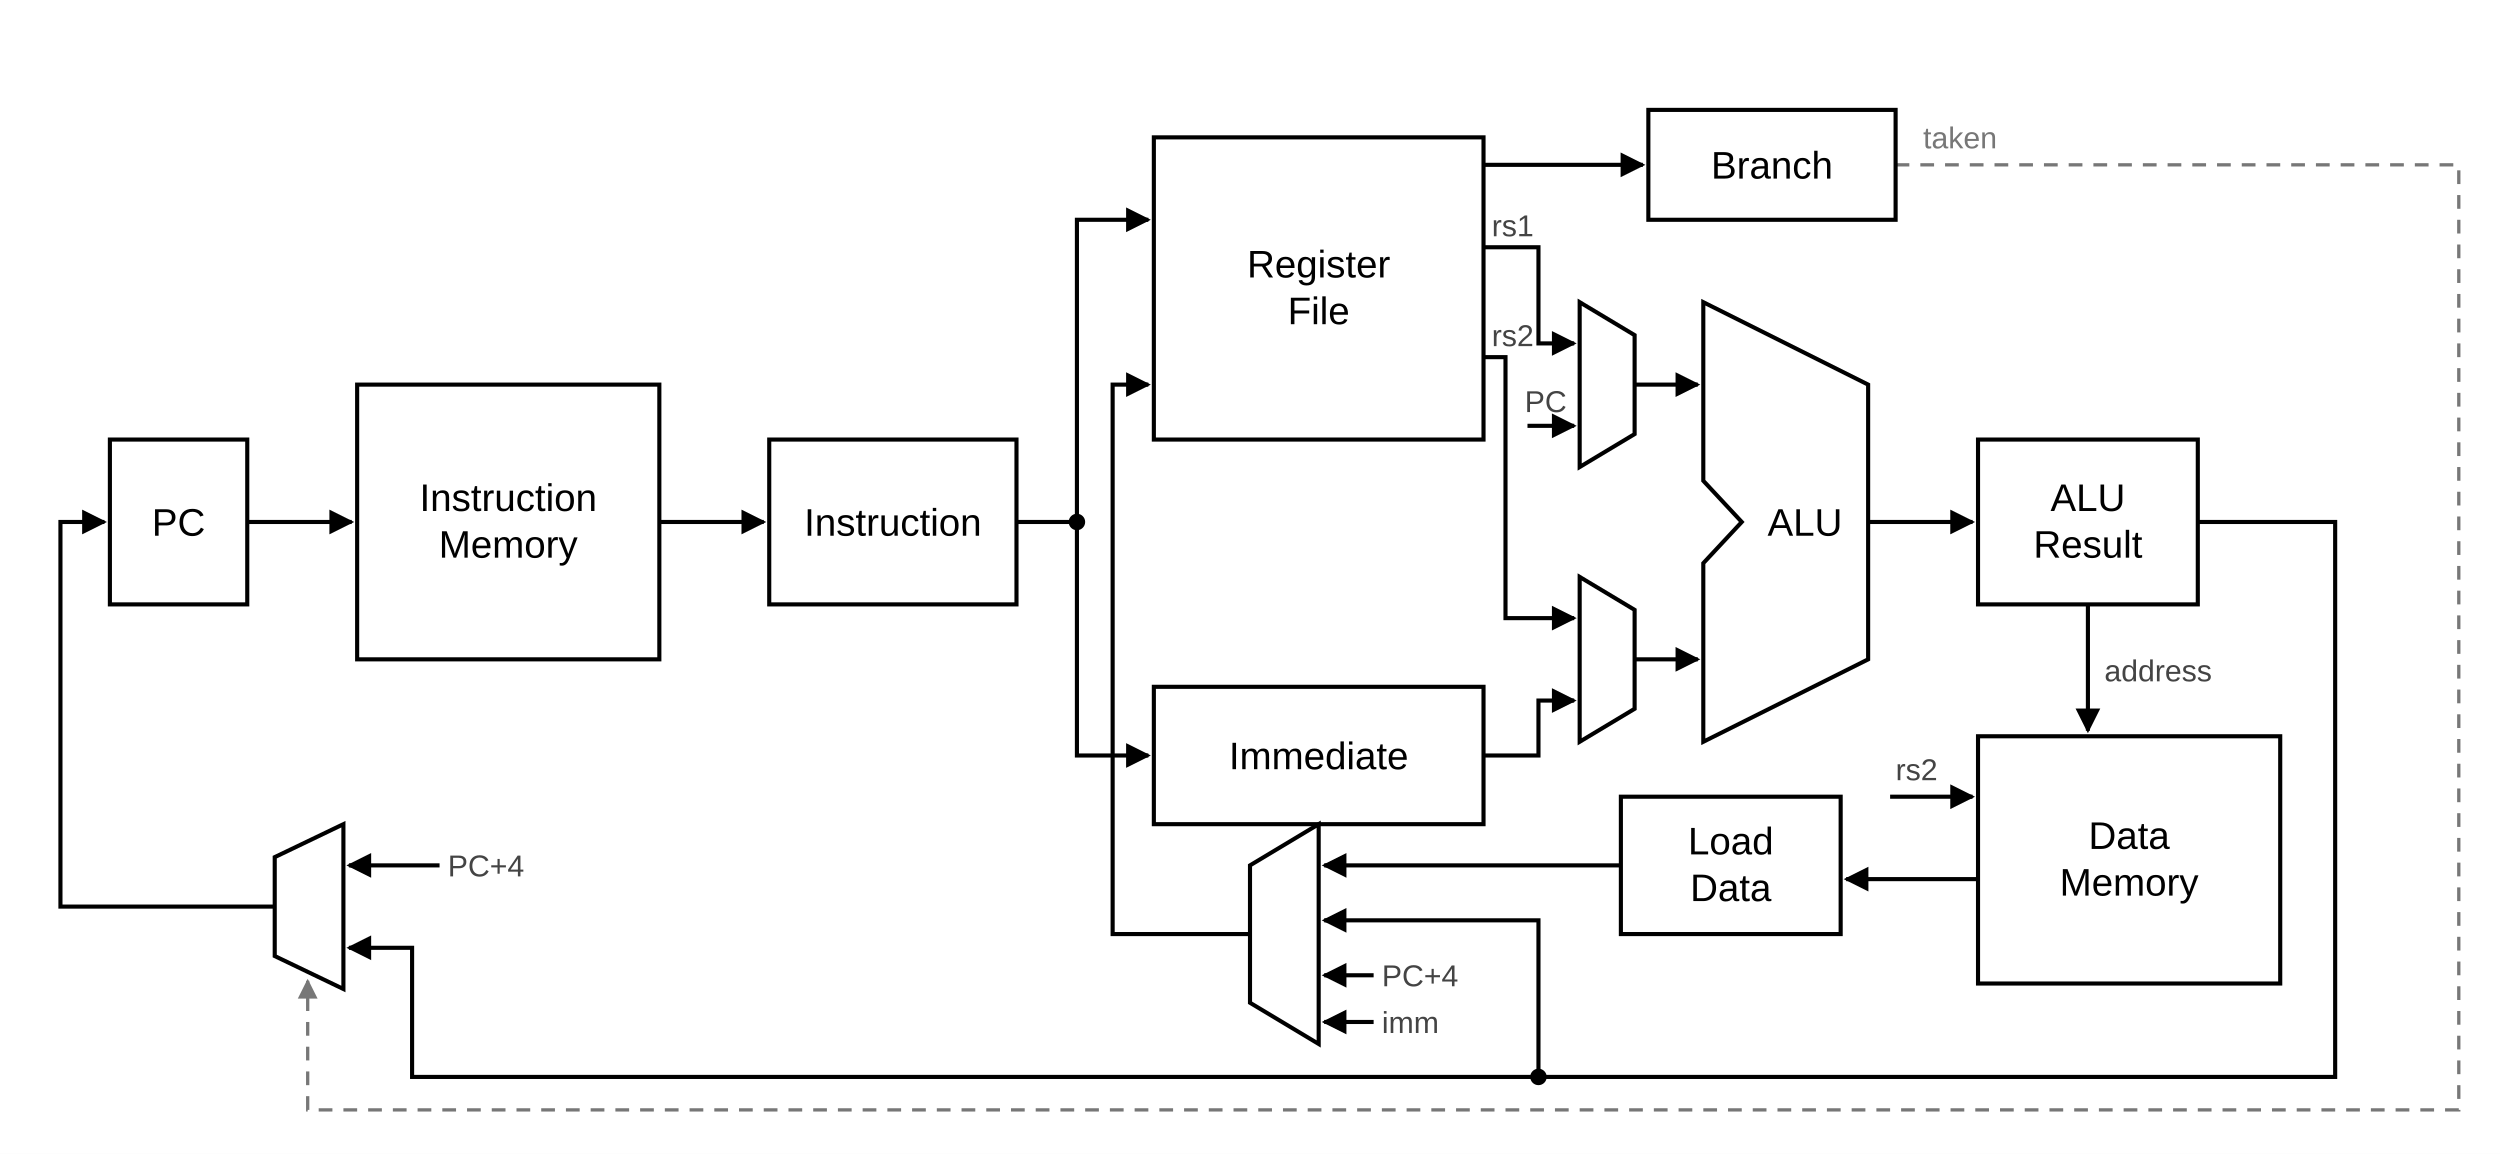
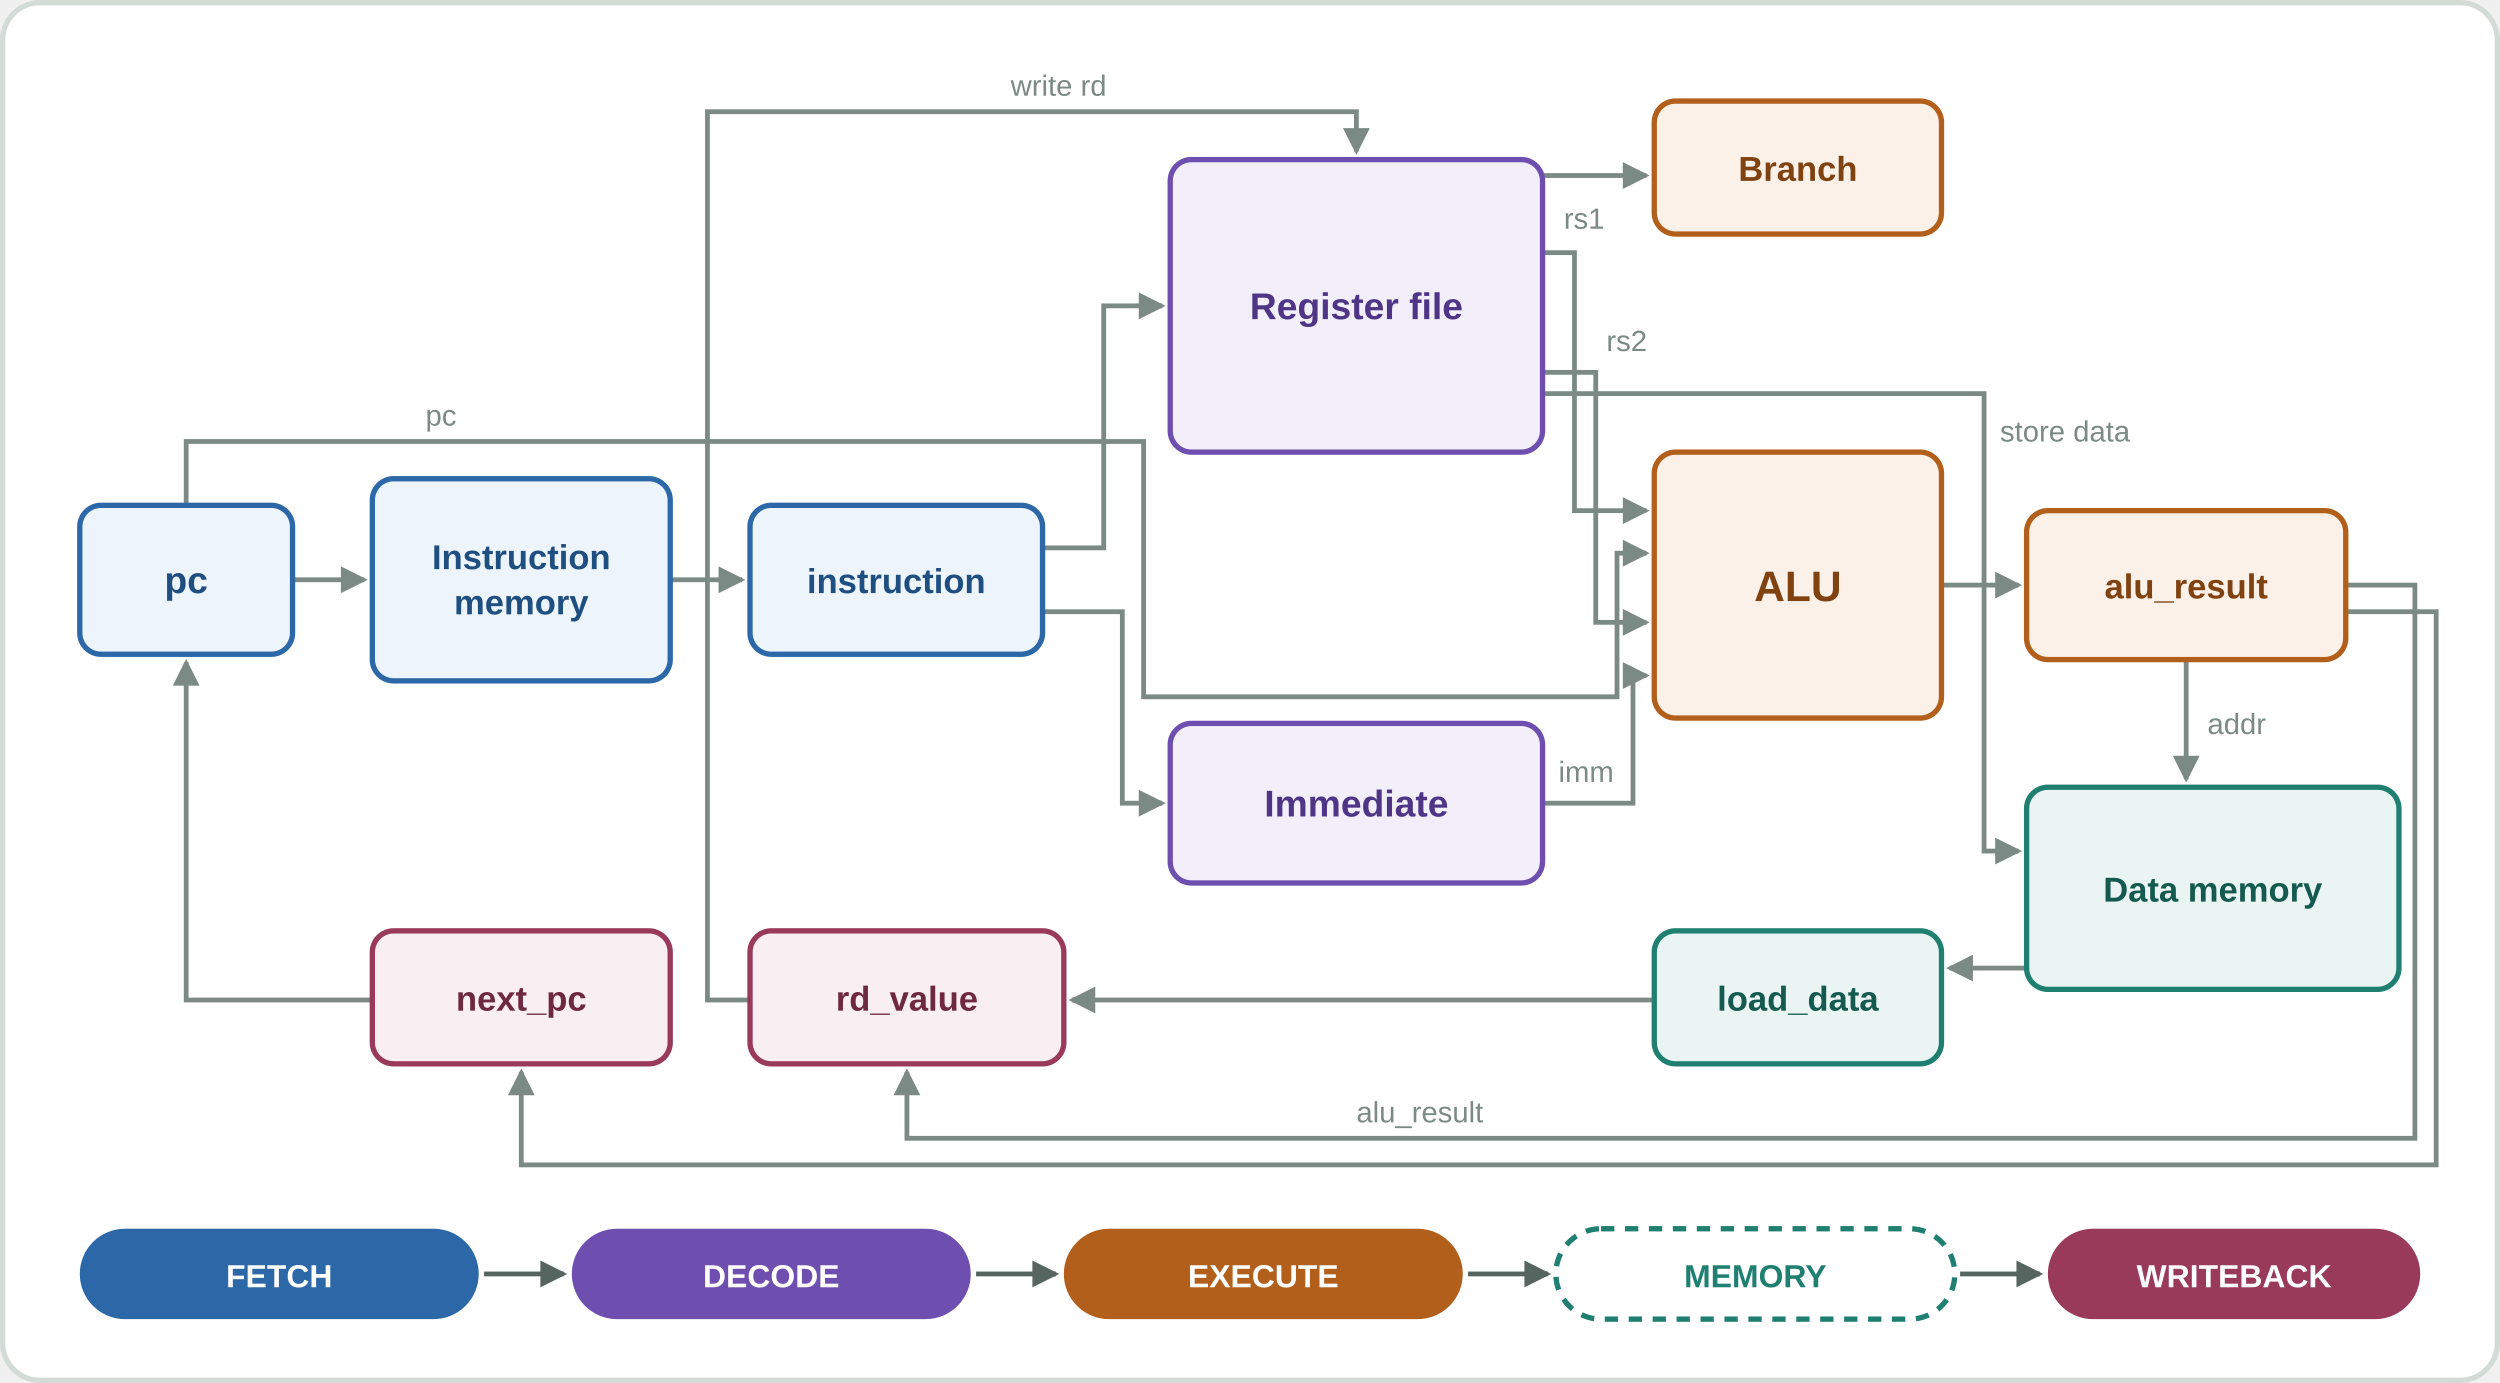
- <svg xmlns="http://www.w3.org/2000/svg" viewBox="0 0 910 420" width="910" height="420" font-family="Arial, Helvetica, sans-serif">
+ <svg xmlns="http://www.w3.org/2000/svg" viewBox="0 0 940 520" width="940" height="520" font-family="Arial, Helvetica, sans-serif">
  <defs>
-     <marker id="a" viewBox="0 0 10 10" refX="9" refY="5" markerWidth="6" markerHeight="6" orient="auto">
-       <path d="M0 0L10 5L0 10z" fill="#000" />
+     <marker id="a" viewBox="0 0 10 10" refX="8" refY="5" markerWidth="7" markerHeight="7" orient="auto-start-reverse">
+       <path d="M1 1L9 5L1 9z" fill="#7C8A85" />
    </marker>
-     <marker id="g" viewBox="0 0 10 10" refX="9" refY="5" markerWidth="6" markerHeight="6" orient="auto">
-       <path d="M0 0L10 5L0 10z" fill="#777" />
+     <marker id="s" viewBox="0 0 10 10" refX="8" refY="5" markerWidth="7" markerHeight="7" orient="auto-start-reverse">
+       <path d="M1 1L9 5L1 9z" fill="#56655F" />
    </marker>
  </defs>
-   <rect width="910" height="420" fill="#fff" />
-   <g fill="none" stroke="#000" stroke-width="1.5" marker-end="url(#a)">
-     <path d="M90 190 H128" />
-     <path d="M240 190 H278" />
-     <path d="M370 190 H392 V80 H418" />
-     <path d="M392 190 V275 H418" />
-     <path d="M455 340 H405 V140 H418" />
-     <path d="M540 60 H598" />
-     <path d="M540 90 H560 V125 H573" />
-     <path d="M540 130 H548 V225 H573" />
-     <path d="M556 155 H573" />
-     <path d="M540 275 H560 V255 H573" />
-     <path d="M595 140 H618" />
-     <path d="M595 240 H618" />
-     <path d="M680 190 H718" />
-     <path d="M760 220 V266" />
-     <path d="M688 290 H718" />
-     <path d="M720 320 H672" />
-     <path d="M590 315 H482" />
-     <path d="M800 190 H850 V392 H150 V345 H127" />
-     <path d="M560 392 V335 H482" />
-     <path d="M500 355 H482" />
-     <path d="M500 372 H482" />
-     <path d="M160 315 H127" />
-     <path d="M100 330 H22 V190 H38" />
+   <rect x="1" y="1" width="938" height="518" rx="14" fill="#FFFFFF" stroke="#D3DBD7" stroke-width="2" />
+   <g transform="translate(10,20)" fill="none" stroke="#7C8A85" stroke-width="1.8" marker-end="url(#a)">
+     <path d="M100 198 H127" />
+     <path d="M242 198 H269" />
+     <path d="M382 186 H405 V95 H427" />
+     <path d="M382 210 H412 V282 H427" />
+     <path d="M570 46 H609" />
+     <path d="M570 75 H582 V172 H609" />
+     <path d="M570 120 H590 V214 H609" />
+     <path d="M60 170 V146 H420 V242 H598 V188 H609" />
+     <path d="M570 282 H604 V234 H609" />
+     <path d="M720 200 H749" />
+     <path d="M812 228 V273" />
+     <path d="M570 128 H736 V300 H749" />
+     <path d="M752 344 H723" />
+     <path d="M612 356 H393" />
+     <path d="M872 200 H898 V408 H331 V383" />
+     <path d="M872 210 H906 V418 H186 V383" />
+     <path d="M272 356 H256 V22 H500 V37" />
+     <path d="M130 356 H60 V229" />
  </g>
-   <path d="M690 60 H895 V404 H112 V357" fill="none" stroke="#777" stroke-width="1.2" stroke-dasharray="5 4" marker-end="url(#g)" />
-   <circle cx="392" cy="190" r="3" fill="#000" />
-   <circle cx="560" cy="392" r="3" fill="#000" />
-   <g fill="#fff" stroke="#000" stroke-width="1.5">
-     <rect x="40" y="160" width="50" height="60" />
-     <rect x="130" y="140" width="110" height="100" />
-     <rect x="280" y="160" width="90" height="60" />
-     <rect x="420" y="50" width="120" height="110" />
-     <rect x="420" y="250" width="120" height="50" />
-     <rect x="600" y="40" width="90" height="40" />
-     <rect x="720" y="160" width="80" height="60" />
-     <rect x="720" y="268" width="110" height="90" />
-     <rect x="590" y="290" width="80" height="50" />
-     <polygon points="620,110 680,140 680,240 620,270 620,205 634,190 620,175" />
-     <polygon points="575,110 595,122 595,158 575,170" />
-     <polygon points="575,210 595,222 595,258 575,270" />
-     <polygon points="480,300 480,380 455,365 455,315" />
-     <polygon points="125,300 125,360 100,348 100,312" />
+   <g transform="translate(10,20)" font-size="11" fill="#7C8A85">
+     <text x="150" y="140">pc</text>
+     <text x="578" y="66">rs1</text>
+     <text x="594" y="112">rs2</text>
+     <text x="576" y="274">imm</text>
+     <text x="820" y="256">addr</text>
+     <text x="742" y="146">store data</text>
+     <text x="370" y="16">write rd</text>
+     <text x="500" y="402">alu_result</text>
  </g>
-   <g font-size="14" fill="#000" text-anchor="middle">
-     <text x="65" y="195">PC</text>
-     <text x="185" y="186">Instruction</text>
-     <text x="185" y="203">Memory</text>
-     <text x="325" y="195">Instruction</text>
-     <text x="480" y="101">Register</text>
-     <text x="480" y="118">File</text>
-     <text x="480" y="280">Immediate</text>
-     <text x="645" y="65">Branch</text>
-     <text x="657" y="195">ALU</text>
-     <text x="760" y="186">ALU</text>
-     <text x="760" y="203">Result</text>
-     <text x="775" y="309">Data</text>
-     <text x="775" y="326">Memory</text>
-     <text x="630" y="311">Load</text>
-     <text x="630" y="328">Data</text>
+   <g transform="translate(10,20)" text-anchor="middle" font-weight="700">
+     <rect x="20" y="170" width="80" height="56" rx="8" fill="#EEF4FB" stroke="#2C68A8" stroke-width="2" />
+     <text x="60" y="203" font-size="14" fill="#1F4E80">pc</text>
+     <rect x="130" y="160" width="112" height="76" rx="8" fill="#EEF4FB" stroke="#2C68A8" stroke-width="2" />
+     <text x="186" y="194" font-size="13" fill="#1F4E80">Instruction</text>
+     <text x="186" y="211" font-size="13" fill="#1F4E80">memory</text>
+     <rect x="272" y="170" width="110" height="56" rx="8" fill="#EEF4FB" stroke="#2C68A8" stroke-width="2" />
+     <text x="327" y="203" font-size="13" fill="#1F4E80">instruction</text>
+     <rect x="430" y="40" width="140" height="110" rx="8" fill="#F3EFFA" stroke="#6E4FB0" stroke-width="2" />
+     <text x="500" y="100" font-size="14" fill="#4E3586">Register file</text>
+     <rect x="430" y="252" width="140" height="60" rx="8" fill="#F3EFFA" stroke="#6E4FB0" stroke-width="2" />
+     <text x="500" y="287" font-size="14" fill="#4E3586">Immediate</text>
+     <rect x="612" y="18" width="108" height="50" rx="8" fill="#FBF1E8" stroke="#B35F1C" stroke-width="2" />
+     <text x="666" y="48" font-size="13" fill="#7F4210">Branch</text>
+     <rect x="612" y="150" width="108" height="100" rx="8" fill="#FBF1E8" stroke="#B35F1C" stroke-width="2" />
+     <text x="666" y="206" font-size="16" fill="#7F4210">ALU</text>
+     <rect x="752" y="172" width="120" height="56" rx="8" fill="#FBF1E8" stroke="#B35F1C" stroke-width="2" />
+     <text x="812" y="205" font-size="13" fill="#7F4210">alu_result</text>
+     <rect x="752" y="276" width="140" height="76" rx="8" fill="#EAF5F3" stroke="#1F7F70" stroke-width="2" />
+     <text x="822" y="319" font-size="13" fill="#155A4F">Data memory</text>
+     <rect x="612" y="330" width="108" height="50" rx="8" fill="#EAF5F3" stroke="#1F7F70" stroke-width="2" />
+     <text x="666" y="360" font-size="13" fill="#155A4F">load_data</text>
+     <rect x="272" y="330" width="118" height="50" rx="8" fill="#F9EEF2" stroke="#9A3A5A" stroke-width="2" />
+     <text x="331" y="360" font-size="13" fill="#6E2840">rd_value</text>
+     <rect x="130" y="330" width="112" height="50" rx="8" fill="#F9EEF2" stroke="#9A3A5A" stroke-width="2" />
+     <text x="186" y="360" font-size="13" fill="#6E2840">next_pc</text>
  </g>
-   <g font-size="11" fill="#444">
-     <text x="543" y="86">rs1</text>
-     <text x="543" y="126">rs2</text>
-     <text x="555" y="150">PC</text>
-     <text x="690" y="284">rs2</text>
-     <text x="766" y="248">address</text>
-     <text x="503" y="359">PC+4</text>
-     <text x="503" y="376">imm</text>
-     <text x="163" y="319">PC+4</text>
-     <text x="700" y="54" fill="#777">taken</text>
+   <g text-anchor="middle" font-size="12" font-weight="700">
+     <rect x="30" y="462" width="150" height="34" rx="17" fill="#2C68A8" />
+     <text x="105" y="484" fill="#FFFFFF">FETCH</text>
+     <rect x="215" y="462" width="150" height="34" rx="17" fill="#6E4FB0" />
+     <text x="290" y="484" fill="#FFFFFF">DECODE</text>
+     <rect x="400" y="462" width="150" height="34" rx="17" fill="#B35F1C" />
+     <text x="475" y="484" fill="#FFFFFF">EXECUTE</text>
+     <rect x="585" y="462" width="150" height="34" rx="17" fill="#FFFFFF" stroke="#1F7F70" stroke-width="2" stroke-dasharray="5 4" />
+     <text x="660" y="484" fill="#1F7F70">MEMORY</text>
+     <rect x="770" y="462" width="140" height="34" rx="17" fill="#9A3A5A" />
+     <text x="840" y="484" fill="#FFFFFF">WRITEBACK</text>
+   </g>
+   <g fill="none" stroke="#56655F" stroke-width="1.8" marker-end="url(#s)">
+     <path d="M182 479 H212" />
+     <path d="M367 479 H397" />
+     <path d="M552 479 H582" />
+     <path d="M737 479 H767" />
  </g>
</svg>
